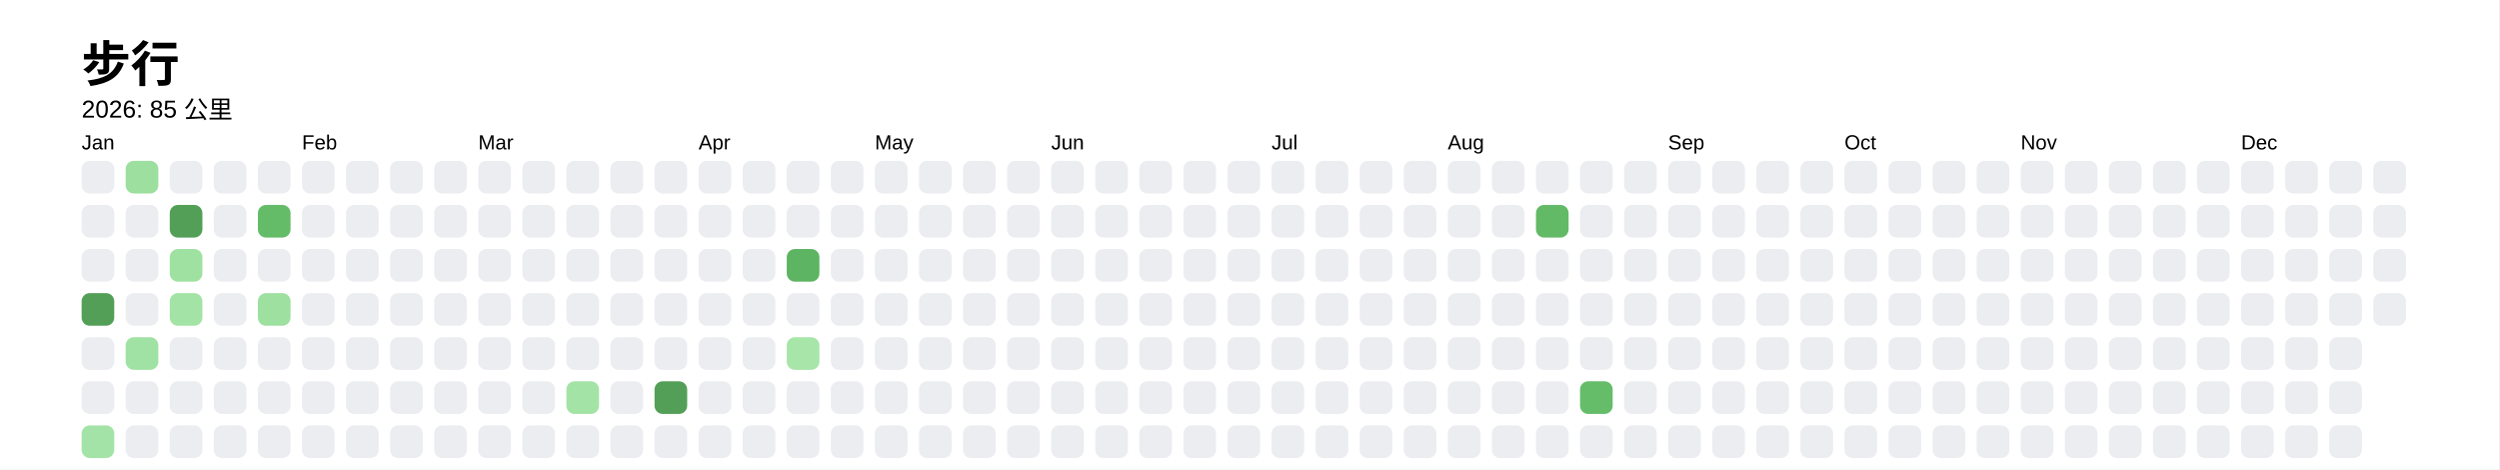
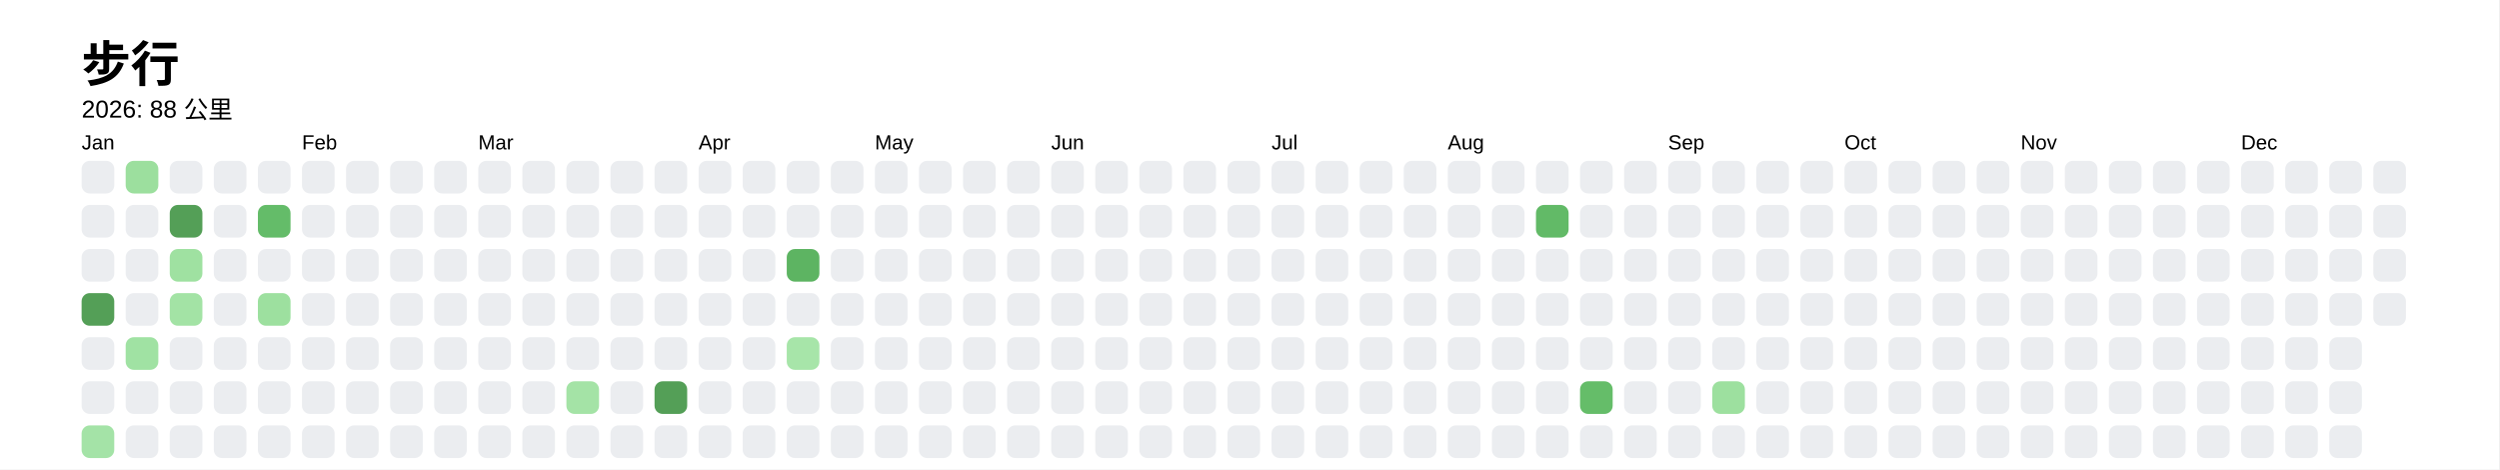
<svg xmlns="http://www.w3.org/2000/svg" baseProfile="full" height="57.5mm" version="1.1" viewBox="0,0,306.2,57.5" width="306.2mm">
  <defs />
  <rect fill="#FFFFFF" height="57.5" width="306.2" x="0" y="0" />
  <text fill="#000000" style="font-size:6px; font-family:Arial; font-weight:bold;" x="10" y="10">步行</text>
-   <text fill="#000000" style="font-size:3px; font-family:Arial;" x="10" y="14.4">2026: 85 公里</text>
+   <text fill="#000000" style="font-size:3px; font-family:Arial;" x="10" y="14.4">2026: 88 公里</text>
  <text fill="#000000" style="font-size:2.5px; font-family:Arial" x="10" y="18.3">Jan</text>
  <rect fill="#EBEDF0" height="4" rx="1" ry="1" width="4" x="10" y="19.7" />
  <rect fill="#EBEDF0" height="4" rx="1" ry="1" width="4" x="10" y="25.1" />
  <rect fill="#EBEDF0" height="4" rx="1" ry="1" width="4" x="10" y="30.5" />
  <rect fill="#549F57" height="4" rx="1" ry="1" width="4" x="10" y="35.9" />
  <rect fill="#EBEDF0" height="4" rx="1" ry="1" width="4" x="10" y="41.3" />
  <rect fill="#EBEDF0" height="4" rx="1" ry="1" width="4" x="10" y="46.7" />
  <rect fill="#a4e3a7" height="4" rx="1" ry="1" width="4" x="10" y="52.1" />
  <rect fill="#9cdf9e" height="4" rx="1" ry="1" width="4" x="15.4" y="19.7" />
  <rect fill="#EBEDF0" height="4" rx="1" ry="1" width="4" x="15.4" y="25.1" />
  <rect fill="#EBEDF0" height="4" rx="1" ry="1" width="4" x="15.4" y="30.5" />
  <rect fill="#EBEDF0" height="4" rx="1" ry="1" width="4" x="15.4" y="35.9" />
  <rect fill="#a0e2a3" height="4" rx="1" ry="1" width="4" x="15.4" y="41.3" />
  <rect fill="#EBEDF0" height="4" rx="1" ry="1" width="4" x="15.4" y="46.7" />
  <rect fill="#EBEDF0" height="4" rx="1" ry="1" width="4" x="15.4" y="52.1" />
  <rect fill="#EBEDF0" height="4" rx="1" ry="1" width="4" x="20.8" y="19.7" />
  <rect fill="#549F57" height="4" rx="1" ry="1" width="4" x="20.8" y="25.1" />
  <rect fill="#9fe1a1" height="4" rx="1" ry="1" width="4" x="20.8" y="30.5" />
  <rect fill="#a3e3a5" height="4" rx="1" ry="1" width="4" x="20.8" y="35.9" />
  <rect fill="#EBEDF0" height="4" rx="1" ry="1" width="4" x="20.8" y="41.3" />
  <rect fill="#EBEDF0" height="4" rx="1" ry="1" width="4" x="20.8" y="46.7" />
  <rect fill="#EBEDF0" height="4" rx="1" ry="1" width="4" x="20.8" y="52.1" />
  <rect fill="#EBEDF0" height="4" rx="1" ry="1" width="4" x="26.2" y="19.7" />
  <rect fill="#EBEDF0" height="4" rx="1" ry="1" width="4" x="26.2" y="25.1" />
  <rect fill="#EBEDF0" height="4" rx="1" ry="1" width="4" x="26.2" y="30.5" />
  <rect fill="#EBEDF0" height="4" rx="1" ry="1" width="4" x="26.2" y="35.9" />
  <rect fill="#EBEDF0" height="4" rx="1" ry="1" width="4" x="26.2" y="41.3" />
  <rect fill="#EBEDF0" height="4" rx="1" ry="1" width="4" x="26.2" y="46.7" />
  <rect fill="#EBEDF0" height="4" rx="1" ry="1" width="4" x="26.2" y="52.1" />
  <rect fill="#EBEDF0" height="4" rx="1" ry="1" width="4" x="31.6" y="19.7" />
  <rect fill="#64bc69" height="4" rx="1" ry="1" width="4" x="31.6" y="25.1" />
  <rect fill="#EBEDF0" height="4" rx="1" ry="1" width="4" x="31.6" y="30.5" />
  <rect fill="#9de09f" height="4" rx="1" ry="1" width="4" x="31.6" y="35.9" />
  <rect fill="#EBEDF0" height="4" rx="1" ry="1" width="4" x="31.6" y="41.3" />
  <rect fill="#EBEDF0" height="4" rx="1" ry="1" width="4" x="31.6" y="46.7" />
  <rect fill="#EBEDF0" height="4" rx="1" ry="1" width="4" x="31.6" y="52.1" />
  <text fill="#000000" style="font-size:2.5px; font-family:Arial" x="37.0" y="18.3">Feb</text>
  <rect fill="#EBEDF0" height="4" rx="1" ry="1" width="4" x="37.0" y="19.7" />
  <rect fill="#EBEDF0" height="4" rx="1" ry="1" width="4" x="37.0" y="25.1" />
  <rect fill="#EBEDF0" height="4" rx="1" ry="1" width="4" x="37.0" y="30.5" />
  <rect fill="#EBEDF0" height="4" rx="1" ry="1" width="4" x="37.0" y="35.9" />
  <rect fill="#EBEDF0" height="4" rx="1" ry="1" width="4" x="37.0" y="41.3" />
  <rect fill="#EBEDF0" height="4" rx="1" ry="1" width="4" x="37.0" y="46.7" />
  <rect fill="#EBEDF0" height="4" rx="1" ry="1" width="4" x="37.0" y="52.1" />
  <rect fill="#EBEDF0" height="4" rx="1" ry="1" width="4" x="42.4" y="19.7" />
  <rect fill="#EBEDF0" height="4" rx="1" ry="1" width="4" x="42.4" y="25.1" />
  <rect fill="#EBEDF0" height="4" rx="1" ry="1" width="4" x="42.4" y="30.5" />
  <rect fill="#EBEDF0" height="4" rx="1" ry="1" width="4" x="42.4" y="35.9" />
  <rect fill="#EBEDF0" height="4" rx="1" ry="1" width="4" x="42.4" y="41.3" />
  <rect fill="#EBEDF0" height="4" rx="1" ry="1" width="4" x="42.4" y="46.7" />
  <rect fill="#EBEDF0" height="4" rx="1" ry="1" width="4" x="42.4" y="52.1" />
  <rect fill="#EBEDF0" height="4" rx="1" ry="1" width="4" x="47.8" y="19.7" />
  <rect fill="#EBEDF0" height="4" rx="1" ry="1" width="4" x="47.8" y="25.1" />
  <rect fill="#EBEDF0" height="4" rx="1" ry="1" width="4" x="47.8" y="30.5" />
  <rect fill="#EBEDF0" height="4" rx="1" ry="1" width="4" x="47.8" y="35.9" />
  <rect fill="#EBEDF0" height="4" rx="1" ry="1" width="4" x="47.8" y="41.3" />
  <rect fill="#EBEDF0" height="4" rx="1" ry="1" width="4" x="47.8" y="46.7" />
  <rect fill="#EBEDF0" height="4" rx="1" ry="1" width="4" x="47.8" y="52.1" />
  <rect fill="#EBEDF0" height="4" rx="1" ry="1" width="4" x="53.2" y="19.7" />
  <rect fill="#EBEDF0" height="4" rx="1" ry="1" width="4" x="53.2" y="25.1" />
  <rect fill="#EBEDF0" height="4" rx="1" ry="1" width="4" x="53.2" y="30.5" />
  <rect fill="#EBEDF0" height="4" rx="1" ry="1" width="4" x="53.2" y="35.9" />
  <rect fill="#EBEDF0" height="4" rx="1" ry="1" width="4" x="53.2" y="41.3" />
  <rect fill="#EBEDF0" height="4" rx="1" ry="1" width="4" x="53.2" y="46.7" />
  <rect fill="#EBEDF0" height="4" rx="1" ry="1" width="4" x="53.2" y="52.1" />
  <text fill="#000000" style="font-size:2.5px; font-family:Arial" x="58.6" y="18.3">Mar</text>
  <rect fill="#EBEDF0" height="4" rx="1" ry="1" width="4" x="58.6" y="19.7" />
  <rect fill="#EBEDF0" height="4" rx="1" ry="1" width="4" x="58.6" y="25.1" />
  <rect fill="#EBEDF0" height="4" rx="1" ry="1" width="4" x="58.6" y="30.5" />
  <rect fill="#EBEDF0" height="4" rx="1" ry="1" width="4" x="58.6" y="35.9" />
  <rect fill="#EBEDF0" height="4" rx="1" ry="1" width="4" x="58.6" y="41.3" />
  <rect fill="#EBEDF0" height="4" rx="1" ry="1" width="4" x="58.6" y="46.7" />
  <rect fill="#EBEDF0" height="4" rx="1" ry="1" width="4" x="58.6" y="52.1" />
  <rect fill="#EBEDF0" height="4" rx="1" ry="1" width="4" x="64" y="19.7" />
  <rect fill="#EBEDF0" height="4" rx="1" ry="1" width="4" x="64" y="25.1" />
  <rect fill="#EBEDF0" height="4" rx="1" ry="1" width="4" x="64" y="30.5" />
  <rect fill="#EBEDF0" height="4" rx="1" ry="1" width="4" x="64" y="35.9" />
  <rect fill="#EBEDF0" height="4" rx="1" ry="1" width="4" x="64" y="41.3" />
  <rect fill="#EBEDF0" height="4" rx="1" ry="1" width="4" x="64" y="46.7" />
  <rect fill="#EBEDF0" height="4" rx="1" ry="1" width="4" x="64" y="52.1" />
  <rect fill="#EBEDF0" height="4" rx="1" ry="1" width="4" x="69.4" y="19.7" />
  <rect fill="#EBEDF0" height="4" rx="1" ry="1" width="4" x="69.4" y="25.1" />
  <rect fill="#EBEDF0" height="4" rx="1" ry="1" width="4" x="69.4" y="30.5" />
  <rect fill="#EBEDF0" height="4" rx="1" ry="1" width="4" x="69.4" y="35.9" />
  <rect fill="#EBEDF0" height="4" rx="1" ry="1" width="4" x="69.4" y="41.3" />
  <rect fill="#a4e3a6" height="4" rx="1" ry="1" width="4" x="69.4" y="46.7" />
  <rect fill="#EBEDF0" height="4" rx="1" ry="1" width="4" x="69.4" y="52.1" />
  <rect fill="#EBEDF0" height="4" rx="1" ry="1" width="4" x="74.8" y="19.7" />
  <rect fill="#EBEDF0" height="4" rx="1" ry="1" width="4" x="74.8" y="25.1" />
  <rect fill="#EBEDF0" height="4" rx="1" ry="1" width="4" x="74.8" y="30.5" />
  <rect fill="#EBEDF0" height="4" rx="1" ry="1" width="4" x="74.8" y="35.9" />
  <rect fill="#EBEDF0" height="4" rx="1" ry="1" width="4" x="74.8" y="41.3" />
  <rect fill="#EBEDF0" height="4" rx="1" ry="1" width="4" x="74.8" y="46.7" />
  <rect fill="#EBEDF0" height="4" rx="1" ry="1" width="4" x="74.8" y="52.1" />
  <rect fill="#EBEDF0" height="4" rx="1" ry="1" width="4" x="80.2" y="19.7" />
  <rect fill="#EBEDF0" height="4" rx="1" ry="1" width="4" x="80.2" y="25.1" />
  <rect fill="#EBEDF0" height="4" rx="1" ry="1" width="4" x="80.2" y="30.5" />
  <rect fill="#EBEDF0" height="4" rx="1" ry="1" width="4" x="80.2" y="35.9" />
  <rect fill="#EBEDF0" height="4" rx="1" ry="1" width="4" x="80.2" y="41.3" />
  <rect fill="#549F57" height="4" rx="1" ry="1" width="4" x="80.2" y="46.7" />
  <rect fill="#EBEDF0" height="4" rx="1" ry="1" width="4" x="80.2" y="52.1" />
  <text fill="#000000" style="font-size:2.5px; font-family:Arial" x="85.6" y="18.3">Apr</text>
  <rect fill="#EBEDF0" height="4" rx="1" ry="1" width="4" x="85.6" y="19.7" />
  <rect fill="#EBEDF0" height="4" rx="1" ry="1" width="4" x="85.6" y="25.1" />
  <rect fill="#EBEDF0" height="4" rx="1" ry="1" width="4" x="85.6" y="30.5" />
  <rect fill="#EBEDF0" height="4" rx="1" ry="1" width="4" x="85.6" y="35.9" />
  <rect fill="#EBEDF0" height="4" rx="1" ry="1" width="4" x="85.6" y="41.3" />
  <rect fill="#EBEDF0" height="4" rx="1" ry="1" width="4" x="85.6" y="46.7" />
  <rect fill="#EBEDF0" height="4" rx="1" ry="1" width="4" x="85.6" y="52.1" />
  <rect fill="#EBEDF0" height="4" rx="1" ry="1" width="4" x="91" y="19.7" />
  <rect fill="#EBEDF0" height="4" rx="1" ry="1" width="4" x="91" y="25.1" />
  <rect fill="#EBEDF0" height="4" rx="1" ry="1" width="4" x="91" y="30.5" />
  <rect fill="#EBEDF0" height="4" rx="1" ry="1" width="4" x="91" y="35.9" />
  <rect fill="#EBEDF0" height="4" rx="1" ry="1" width="4" x="91" y="41.3" />
  <rect fill="#EBEDF0" height="4" rx="1" ry="1" width="4" x="91" y="46.7" />
  <rect fill="#EBEDF0" height="4" rx="1" ry="1" width="4" x="91" y="52.1" />
  <rect fill="#EBEDF0" height="4" rx="1" ry="1" width="4" x="96.4" y="19.7" />
  <rect fill="#EBEDF0" height="4" rx="1" ry="1" width="4" x="96.4" y="25.1" />
  <rect fill="#5db462" height="4" rx="1" ry="1" width="4" x="96.4" y="30.5" />
  <rect fill="#EBEDF0" height="4" rx="1" ry="1" width="4" x="96.4" y="35.9" />
  <rect fill="#a7e5a9" height="4" rx="1" ry="1" width="4" x="96.4" y="41.3" />
  <rect fill="#EBEDF0" height="4" rx="1" ry="1" width="4" x="96.4" y="46.7" />
  <rect fill="#EBEDF0" height="4" rx="1" ry="1" width="4" x="96.4" y="52.1" />
  <rect fill="#EBEDF0" height="4" rx="1" ry="1" width="4" x="101.8" y="19.7" />
  <rect fill="#EBEDF0" height="4" rx="1" ry="1" width="4" x="101.8" y="25.1" />
  <rect fill="#EBEDF0" height="4" rx="1" ry="1" width="4" x="101.8" y="30.5" />
  <rect fill="#EBEDF0" height="4" rx="1" ry="1" width="4" x="101.8" y="35.9" />
  <rect fill="#EBEDF0" height="4" rx="1" ry="1" width="4" x="101.8" y="41.3" />
  <rect fill="#EBEDF0" height="4" rx="1" ry="1" width="4" x="101.8" y="46.7" />
  <rect fill="#EBEDF0" height="4" rx="1" ry="1" width="4" x="101.8" y="52.1" />
  <text fill="#000000" style="font-size:2.5px; font-family:Arial" x="107.2" y="18.3">May</text>
  <rect fill="#EBEDF0" height="4" rx="1" ry="1" width="4" x="107.2" y="19.7" />
  <rect fill="#EBEDF0" height="4" rx="1" ry="1" width="4" x="107.2" y="25.1" />
  <rect fill="#EBEDF0" height="4" rx="1" ry="1" width="4" x="107.2" y="30.5" />
  <rect fill="#EBEDF0" height="4" rx="1" ry="1" width="4" x="107.2" y="35.9" />
  <rect fill="#EBEDF0" height="4" rx="1" ry="1" width="4" x="107.2" y="41.3" />
  <rect fill="#EBEDF0" height="4" rx="1" ry="1" width="4" x="107.2" y="46.7" />
  <rect fill="#EBEDF0" height="4" rx="1" ry="1" width="4" x="107.2" y="52.1" />
  <rect fill="#EBEDF0" height="4" rx="1" ry="1" width="4" x="112.6" y="19.7" />
  <rect fill="#EBEDF0" height="4" rx="1" ry="1" width="4" x="112.6" y="25.1" />
  <rect fill="#EBEDF0" height="4" rx="1" ry="1" width="4" x="112.6" y="30.5" />
  <rect fill="#EBEDF0" height="4" rx="1" ry="1" width="4" x="112.6" y="35.9" />
  <rect fill="#EBEDF0" height="4" rx="1" ry="1" width="4" x="112.6" y="41.3" />
  <rect fill="#EBEDF0" height="4" rx="1" ry="1" width="4" x="112.6" y="46.7" />
  <rect fill="#EBEDF0" height="4" rx="1" ry="1" width="4" x="112.6" y="52.1" />
  <rect fill="#EBEDF0" height="4" rx="1" ry="1" width="4" x="118" y="19.7" />
  <rect fill="#EBEDF0" height="4" rx="1" ry="1" width="4" x="118" y="25.1" />
  <rect fill="#EBEDF0" height="4" rx="1" ry="1" width="4" x="118" y="30.5" />
  <rect fill="#EBEDF0" height="4" rx="1" ry="1" width="4" x="118" y="35.9" />
  <rect fill="#EBEDF0" height="4" rx="1" ry="1" width="4" x="118" y="41.3" />
  <rect fill="#EBEDF0" height="4" rx="1" ry="1" width="4" x="118" y="46.7" />
  <rect fill="#EBEDF0" height="4" rx="1" ry="1" width="4" x="118" y="52.1" />
  <rect fill="#EBEDF0" height="4" rx="1" ry="1" width="4" x="123.4" y="19.7" />
  <rect fill="#EBEDF0" height="4" rx="1" ry="1" width="4" x="123.4" y="25.1" />
  <rect fill="#EBEDF0" height="4" rx="1" ry="1" width="4" x="123.4" y="30.5" />
  <rect fill="#EBEDF0" height="4" rx="1" ry="1" width="4" x="123.4" y="35.9" />
  <rect fill="#EBEDF0" height="4" rx="1" ry="1" width="4" x="123.4" y="41.3" />
  <rect fill="#EBEDF0" height="4" rx="1" ry="1" width="4" x="123.4" y="46.7" />
  <rect fill="#EBEDF0" height="4" rx="1" ry="1" width="4" x="123.4" y="52.1" />
  <text fill="#000000" style="font-size:2.5px; font-family:Arial" x="128.8" y="18.3">Jun</text>
  <rect fill="#EBEDF0" height="4" rx="1" ry="1" width="4" x="128.8" y="19.7" />
  <rect fill="#EBEDF0" height="4" rx="1" ry="1" width="4" x="128.8" y="25.1" />
  <rect fill="#EBEDF0" height="4" rx="1" ry="1" width="4" x="128.8" y="30.5" />
  <rect fill="#EBEDF0" height="4" rx="1" ry="1" width="4" x="128.8" y="35.9" />
  <rect fill="#EBEDF0" height="4" rx="1" ry="1" width="4" x="128.8" y="41.3" />
  <rect fill="#EBEDF0" height="4" rx="1" ry="1" width="4" x="128.8" y="46.7" />
  <rect fill="#EBEDF0" height="4" rx="1" ry="1" width="4" x="128.8" y="52.1" />
  <rect fill="#EBEDF0" height="4" rx="1" ry="1" width="4" x="134.2" y="19.7" />
  <rect fill="#EBEDF0" height="4" rx="1" ry="1" width="4" x="134.2" y="25.1" />
  <rect fill="#EBEDF0" height="4" rx="1" ry="1" width="4" x="134.2" y="30.5" />
  <rect fill="#EBEDF0" height="4" rx="1" ry="1" width="4" x="134.2" y="35.9" />
  <rect fill="#EBEDF0" height="4" rx="1" ry="1" width="4" x="134.2" y="41.3" />
  <rect fill="#EBEDF0" height="4" rx="1" ry="1" width="4" x="134.2" y="46.7" />
  <rect fill="#EBEDF0" height="4" rx="1" ry="1" width="4" x="134.2" y="52.1" />
  <rect fill="#EBEDF0" height="4" rx="1" ry="1" width="4" x="139.6" y="19.7" />
  <rect fill="#EBEDF0" height="4" rx="1" ry="1" width="4" x="139.6" y="25.1" />
  <rect fill="#EBEDF0" height="4" rx="1" ry="1" width="4" x="139.6" y="30.5" />
  <rect fill="#EBEDF0" height="4" rx="1" ry="1" width="4" x="139.6" y="35.9" />
  <rect fill="#EBEDF0" height="4" rx="1" ry="1" width="4" x="139.6" y="41.3" />
  <rect fill="#EBEDF0" height="4" rx="1" ry="1" width="4" x="139.6" y="46.7" />
  <rect fill="#EBEDF0" height="4" rx="1" ry="1" width="4" x="139.6" y="52.1" />
  <rect fill="#EBEDF0" height="4" rx="1" ry="1" width="4" x="145" y="19.7" />
  <rect fill="#EBEDF0" height="4" rx="1" ry="1" width="4" x="145" y="25.1" />
  <rect fill="#EBEDF0" height="4" rx="1" ry="1" width="4" x="145" y="30.5" />
  <rect fill="#EBEDF0" height="4" rx="1" ry="1" width="4" x="145" y="35.9" />
  <rect fill="#EBEDF0" height="4" rx="1" ry="1" width="4" x="145" y="41.3" />
  <rect fill="#EBEDF0" height="4" rx="1" ry="1" width="4" x="145" y="46.7" />
  <rect fill="#EBEDF0" height="4" rx="1" ry="1" width="4" x="145" y="52.1" />
  <rect fill="#EBEDF0" height="4" rx="1" ry="1" width="4" x="150.4" y="19.7" />
  <rect fill="#EBEDF0" height="4" rx="1" ry="1" width="4" x="150.4" y="25.1" />
  <rect fill="#EBEDF0" height="4" rx="1" ry="1" width="4" x="150.4" y="30.5" />
  <rect fill="#EBEDF0" height="4" rx="1" ry="1" width="4" x="150.4" y="35.9" />
  <rect fill="#EBEDF0" height="4" rx="1" ry="1" width="4" x="150.4" y="41.3" />
  <rect fill="#EBEDF0" height="4" rx="1" ry="1" width="4" x="150.4" y="46.7" />
  <rect fill="#EBEDF0" height="4" rx="1" ry="1" width="4" x="150.4" y="52.1" />
  <text fill="#000000" style="font-size:2.5px; font-family:Arial" x="155.8" y="18.3">Jul</text>
  <rect fill="#EBEDF0" height="4" rx="1" ry="1" width="4" x="155.8" y="19.7" />
  <rect fill="#EBEDF0" height="4" rx="1" ry="1" width="4" x="155.8" y="25.1" />
  <rect fill="#EBEDF0" height="4" rx="1" ry="1" width="4" x="155.8" y="30.5" />
  <rect fill="#EBEDF0" height="4" rx="1" ry="1" width="4" x="155.8" y="35.9" />
  <rect fill="#EBEDF0" height="4" rx="1" ry="1" width="4" x="155.8" y="41.3" />
  <rect fill="#EBEDF0" height="4" rx="1" ry="1" width="4" x="155.8" y="46.7" />
  <rect fill="#EBEDF0" height="4" rx="1" ry="1" width="4" x="155.8" y="52.1" />
  <rect fill="#EBEDF0" height="4" rx="1" ry="1" width="4" x="161.2" y="19.7" />
  <rect fill="#EBEDF0" height="4" rx="1" ry="1" width="4" x="161.2" y="25.1" />
  <rect fill="#EBEDF0" height="4" rx="1" ry="1" width="4" x="161.2" y="30.5" />
  <rect fill="#EBEDF0" height="4" rx="1" ry="1" width="4" x="161.2" y="35.9" />
  <rect fill="#EBEDF0" height="4" rx="1" ry="1" width="4" x="161.2" y="41.3" />
  <rect fill="#EBEDF0" height="4" rx="1" ry="1" width="4" x="161.2" y="46.7" />
  <rect fill="#EBEDF0" height="4" rx="1" ry="1" width="4" x="161.2" y="52.1" />
  <rect fill="#EBEDF0" height="4" rx="1" ry="1" width="4" x="166.6" y="19.7" />
  <rect fill="#EBEDF0" height="4" rx="1" ry="1" width="4" x="166.6" y="25.1" />
  <rect fill="#EBEDF0" height="4" rx="1" ry="1" width="4" x="166.6" y="30.5" />
  <rect fill="#EBEDF0" height="4" rx="1" ry="1" width="4" x="166.6" y="35.9" />
  <rect fill="#EBEDF0" height="4" rx="1" ry="1" width="4" x="166.6" y="41.3" />
  <rect fill="#EBEDF0" height="4" rx="1" ry="1" width="4" x="166.6" y="46.7" />
  <rect fill="#EBEDF0" height="4" rx="1" ry="1" width="4" x="166.6" y="52.1" />
  <rect fill="#EBEDF0" height="4" rx="1" ry="1" width="4" x="172" y="19.7" />
  <rect fill="#EBEDF0" height="4" rx="1" ry="1" width="4" x="172" y="25.1" />
  <rect fill="#EBEDF0" height="4" rx="1" ry="1" width="4" x="172" y="30.5" />
  <rect fill="#EBEDF0" height="4" rx="1" ry="1" width="4" x="172" y="35.9" />
  <rect fill="#EBEDF0" height="4" rx="1" ry="1" width="4" x="172" y="41.3" />
  <rect fill="#EBEDF0" height="4" rx="1" ry="1" width="4" x="172" y="46.7" />
  <rect fill="#EBEDF0" height="4" rx="1" ry="1" width="4" x="172" y="52.1" />
  <text fill="#000000" style="font-size:2.5px; font-family:Arial" x="177.4" y="18.3">Aug</text>
  <rect fill="#EBEDF0" height="4" rx="1" ry="1" width="4" x="177.4" y="19.7" />
  <rect fill="#EBEDF0" height="4" rx="1" ry="1" width="4" x="177.4" y="25.1" />
  <rect fill="#EBEDF0" height="4" rx="1" ry="1" width="4" x="177.4" y="30.5" />
  <rect fill="#EBEDF0" height="4" rx="1" ry="1" width="4" x="177.4" y="35.9" />
  <rect fill="#EBEDF0" height="4" rx="1" ry="1" width="4" x="177.4" y="41.3" />
  <rect fill="#EBEDF0" height="4" rx="1" ry="1" width="4" x="177.4" y="46.7" />
  <rect fill="#EBEDF0" height="4" rx="1" ry="1" width="4" x="177.4" y="52.1" />
  <rect fill="#EBEDF0" height="4" rx="1" ry="1" width="4" x="182.8" y="19.7" />
  <rect fill="#EBEDF0" height="4" rx="1" ry="1" width="4" x="182.8" y="25.1" />
  <rect fill="#EBEDF0" height="4" rx="1" ry="1" width="4" x="182.8" y="30.5" />
  <rect fill="#EBEDF0" height="4" rx="1" ry="1" width="4" x="182.8" y="35.9" />
  <rect fill="#EBEDF0" height="4" rx="1" ry="1" width="4" x="182.8" y="41.3" />
  <rect fill="#EBEDF0" height="4" rx="1" ry="1" width="4" x="182.8" y="46.7" />
  <rect fill="#EBEDF0" height="4" rx="1" ry="1" width="4" x="182.8" y="52.1" />
  <rect fill="#EBEDF0" height="4" rx="1" ry="1" width="4" x="188.2" y="19.7" />
  <rect fill="#62ba67" height="4" rx="1" ry="1" width="4" x="188.2" y="25.1" />
  <rect fill="#EBEDF0" height="4" rx="1" ry="1" width="4" x="188.2" y="30.5" />
  <rect fill="#EBEDF0" height="4" rx="1" ry="1" width="4" x="188.2" y="35.9" />
  <rect fill="#EBEDF0" height="4" rx="1" ry="1" width="4" x="188.2" y="41.3" />
  <rect fill="#EBEDF0" height="4" rx="1" ry="1" width="4" x="188.2" y="46.7" />
  <rect fill="#EBEDF0" height="4" rx="1" ry="1" width="4" x="188.2" y="52.1" />
  <rect fill="#EBEDF0" height="4" rx="1" ry="1" width="4" x="193.6" y="19.7" />
  <rect fill="#EBEDF0" height="4" rx="1" ry="1" width="4" x="193.6" y="25.1" />
  <rect fill="#EBEDF0" height="4" rx="1" ry="1" width="4" x="193.6" y="30.5" />
  <rect fill="#EBEDF0" height="4" rx="1" ry="1" width="4" x="193.6" y="35.9" />
  <rect fill="#EBEDF0" height="4" rx="1" ry="1" width="4" x="193.6" y="41.3" />
  <rect fill="#65bd69" height="4" rx="1" ry="1" width="4" x="193.6" y="46.7" />
  <rect fill="#EBEDF0" height="4" rx="1" ry="1" width="4" x="193.6" y="52.1" />
  <rect fill="#EBEDF0" height="4" rx="1" ry="1" width="4" x="199" y="19.7" />
  <rect fill="#EBEDF0" height="4" rx="1" ry="1" width="4" x="199" y="25.1" />
  <rect fill="#EBEDF0" height="4" rx="1" ry="1" width="4" x="199" y="30.5" />
  <rect fill="#EBEDF0" height="4" rx="1" ry="1" width="4" x="199" y="35.9" />
  <rect fill="#EBEDF0" height="4" rx="1" ry="1" width="4" x="199" y="41.3" />
  <rect fill="#EBEDF0" height="4" rx="1" ry="1" width="4" x="199" y="46.7" />
  <rect fill="#EBEDF0" height="4" rx="1" ry="1" width="4" x="199" y="52.1" />
  <text fill="#000000" style="font-size:2.5px; font-family:Arial" x="204.4" y="18.3">Sep</text>
  <rect fill="#EBEDF0" height="4" rx="1" ry="1" width="4" x="204.4" y="19.7" />
  <rect fill="#EBEDF0" height="4" rx="1" ry="1" width="4" x="204.4" y="25.1" />
  <rect fill="#EBEDF0" height="4" rx="1" ry="1" width="4" x="204.4" y="30.5" />
  <rect fill="#EBEDF0" height="4" rx="1" ry="1" width="4" x="204.4" y="35.9" />
  <rect fill="#EBEDF0" height="4" rx="1" ry="1" width="4" x="204.4" y="41.3" />
  <rect fill="#EBEDF0" height="4" rx="1" ry="1" width="4" x="204.4" y="46.7" />
  <rect fill="#EBEDF0" height="4" rx="1" ry="1" width="4" x="204.4" y="52.1" />
  <rect fill="#EBEDF0" height="4" rx="1" ry="1" width="4" x="209.8" y="19.7" />
  <rect fill="#EBEDF0" height="4" rx="1" ry="1" width="4" x="209.8" y="25.1" />
  <rect fill="#EBEDF0" height="4" rx="1" ry="1" width="4" x="209.8" y="30.5" />
  <rect fill="#EBEDF0" height="4" rx="1" ry="1" width="4" x="209.8" y="35.9" />
  <rect fill="#EBEDF0" height="4" rx="1" ry="1" width="4" x="209.8" y="41.3" />
-   <rect fill="#EBEDF0" height="4" rx="1" ry="1" width="4" x="209.8" y="46.7" />
+   <rect fill="#9de09f" height="4" rx="1" ry="1" width="4" x="209.8" y="46.7" />
  <rect fill="#EBEDF0" height="4" rx="1" ry="1" width="4" x="209.8" y="52.1" />
  <rect fill="#EBEDF0" height="4" rx="1" ry="1" width="4" x="215.2" y="19.7" />
  <rect fill="#EBEDF0" height="4" rx="1" ry="1" width="4" x="215.2" y="25.1" />
  <rect fill="#EBEDF0" height="4" rx="1" ry="1" width="4" x="215.2" y="30.5" />
  <rect fill="#EBEDF0" height="4" rx="1" ry="1" width="4" x="215.2" y="35.9" />
  <rect fill="#EBEDF0" height="4" rx="1" ry="1" width="4" x="215.2" y="41.3" />
  <rect fill="#EBEDF0" height="4" rx="1" ry="1" width="4" x="215.2" y="46.7" />
  <rect fill="#EBEDF0" height="4" rx="1" ry="1" width="4" x="215.2" y="52.1" />
  <rect fill="#EBEDF0" height="4" rx="1" ry="1" width="4" x="220.6" y="19.7" />
  <rect fill="#EBEDF0" height="4" rx="1" ry="1" width="4" x="220.6" y="25.1" />
  <rect fill="#EBEDF0" height="4" rx="1" ry="1" width="4" x="220.6" y="30.5" />
  <rect fill="#EBEDF0" height="4" rx="1" ry="1" width="4" x="220.6" y="35.9" />
  <rect fill="#EBEDF0" height="4" rx="1" ry="1" width="4" x="220.6" y="41.3" />
  <rect fill="#EBEDF0" height="4" rx="1" ry="1" width="4" x="220.6" y="46.7" />
  <rect fill="#EBEDF0" height="4" rx="1" ry="1" width="4" x="220.6" y="52.1" />
  <text fill="#000000" style="font-size:2.5px; font-family:Arial" x="226" y="18.3">Oct</text>
  <rect fill="#EBEDF0" height="4" rx="1" ry="1" width="4" x="226" y="19.7" />
  <rect fill="#EBEDF0" height="4" rx="1" ry="1" width="4" x="226" y="25.1" />
  <rect fill="#EBEDF0" height="4" rx="1" ry="1" width="4" x="226" y="30.5" />
  <rect fill="#EBEDF0" height="4" rx="1" ry="1" width="4" x="226" y="35.9" />
  <rect fill="#EBEDF0" height="4" rx="1" ry="1" width="4" x="226" y="41.3" />
  <rect fill="#EBEDF0" height="4" rx="1" ry="1" width="4" x="226" y="46.7" />
  <rect fill="#EBEDF0" height="4" rx="1" ry="1" width="4" x="226" y="52.1" />
  <rect fill="#EBEDF0" height="4" rx="1" ry="1" width="4" x="231.4" y="19.7" />
  <rect fill="#EBEDF0" height="4" rx="1" ry="1" width="4" x="231.4" y="25.1" />
  <rect fill="#EBEDF0" height="4" rx="1" ry="1" width="4" x="231.4" y="30.5" />
  <rect fill="#EBEDF0" height="4" rx="1" ry="1" width="4" x="231.4" y="35.9" />
  <rect fill="#EBEDF0" height="4" rx="1" ry="1" width="4" x="231.4" y="41.3" />
  <rect fill="#EBEDF0" height="4" rx="1" ry="1" width="4" x="231.4" y="46.7" />
  <rect fill="#EBEDF0" height="4" rx="1" ry="1" width="4" x="231.4" y="52.1" />
  <rect fill="#EBEDF0" height="4" rx="1" ry="1" width="4" x="236.8" y="19.7" />
  <rect fill="#EBEDF0" height="4" rx="1" ry="1" width="4" x="236.8" y="25.1" />
  <rect fill="#EBEDF0" height="4" rx="1" ry="1" width="4" x="236.8" y="30.5" />
  <rect fill="#EBEDF0" height="4" rx="1" ry="1" width="4" x="236.8" y="35.9" />
  <rect fill="#EBEDF0" height="4" rx="1" ry="1" width="4" x="236.8" y="41.3" />
  <rect fill="#EBEDF0" height="4" rx="1" ry="1" width="4" x="236.8" y="46.7" />
  <rect fill="#EBEDF0" height="4" rx="1" ry="1" width="4" x="236.8" y="52.1" />
  <rect fill="#EBEDF0" height="4" rx="1" ry="1" width="4" x="242.2" y="19.7" />
  <rect fill="#EBEDF0" height="4" rx="1" ry="1" width="4" x="242.2" y="25.1" />
  <rect fill="#EBEDF0" height="4" rx="1" ry="1" width="4" x="242.2" y="30.5" />
  <rect fill="#EBEDF0" height="4" rx="1" ry="1" width="4" x="242.2" y="35.9" />
  <rect fill="#EBEDF0" height="4" rx="1" ry="1" width="4" x="242.2" y="41.3" />
  <rect fill="#EBEDF0" height="4" rx="1" ry="1" width="4" x="242.2" y="46.7" />
  <rect fill="#EBEDF0" height="4" rx="1" ry="1" width="4" x="242.2" y="52.1" />
  <text fill="#000000" style="font-size:2.5px; font-family:Arial" x="247.6" y="18.3">Nov</text>
  <rect fill="#EBEDF0" height="4" rx="1" ry="1" width="4" x="247.6" y="19.7" />
  <rect fill="#EBEDF0" height="4" rx="1" ry="1" width="4" x="247.6" y="25.1" />
  <rect fill="#EBEDF0" height="4" rx="1" ry="1" width="4" x="247.6" y="30.5" />
  <rect fill="#EBEDF0" height="4" rx="1" ry="1" width="4" x="247.6" y="35.9" />
  <rect fill="#EBEDF0" height="4" rx="1" ry="1" width="4" x="247.6" y="41.3" />
  <rect fill="#EBEDF0" height="4" rx="1" ry="1" width="4" x="247.6" y="46.7" />
  <rect fill="#EBEDF0" height="4" rx="1" ry="1" width="4" x="247.6" y="52.1" />
  <rect fill="#EBEDF0" height="4" rx="1" ry="1" width="4" x="253" y="19.7" />
  <rect fill="#EBEDF0" height="4" rx="1" ry="1" width="4" x="253" y="25.1" />
  <rect fill="#EBEDF0" height="4" rx="1" ry="1" width="4" x="253" y="30.5" />
  <rect fill="#EBEDF0" height="4" rx="1" ry="1" width="4" x="253" y="35.9" />
  <rect fill="#EBEDF0" height="4" rx="1" ry="1" width="4" x="253" y="41.3" />
  <rect fill="#EBEDF0" height="4" rx="1" ry="1" width="4" x="253" y="46.7" />
  <rect fill="#EBEDF0" height="4" rx="1" ry="1" width="4" x="253" y="52.1" />
  <rect fill="#EBEDF0" height="4" rx="1" ry="1" width="4" x="258.4" y="19.7" />
  <rect fill="#EBEDF0" height="4" rx="1" ry="1" width="4" x="258.4" y="25.1" />
  <rect fill="#EBEDF0" height="4" rx="1" ry="1" width="4" x="258.4" y="30.5" />
  <rect fill="#EBEDF0" height="4" rx="1" ry="1" width="4" x="258.4" y="35.9" />
  <rect fill="#EBEDF0" height="4" rx="1" ry="1" width="4" x="258.4" y="41.3" />
  <rect fill="#EBEDF0" height="4" rx="1" ry="1" width="4" x="258.4" y="46.7" />
  <rect fill="#EBEDF0" height="4" rx="1" ry="1" width="4" x="258.4" y="52.1" />
  <rect fill="#EBEDF0" height="4" rx="1" ry="1" width="4" x="263.8" y="19.7" />
  <rect fill="#EBEDF0" height="4" rx="1" ry="1" width="4" x="263.8" y="25.1" />
  <rect fill="#EBEDF0" height="4" rx="1" ry="1" width="4" x="263.8" y="30.5" />
  <rect fill="#EBEDF0" height="4" rx="1" ry="1" width="4" x="263.8" y="35.9" />
  <rect fill="#EBEDF0" height="4" rx="1" ry="1" width="4" x="263.8" y="41.3" />
  <rect fill="#EBEDF0" height="4" rx="1" ry="1" width="4" x="263.8" y="46.7" />
  <rect fill="#EBEDF0" height="4" rx="1" ry="1" width="4" x="263.8" y="52.1" />
  <rect fill="#EBEDF0" height="4" rx="1" ry="1" width="4" x="269.2" y="19.7" />
  <rect fill="#EBEDF0" height="4" rx="1" ry="1" width="4" x="269.2" y="25.1" />
  <rect fill="#EBEDF0" height="4" rx="1" ry="1" width="4" x="269.2" y="30.5" />
  <rect fill="#EBEDF0" height="4" rx="1" ry="1" width="4" x="269.2" y="35.9" />
  <rect fill="#EBEDF0" height="4" rx="1" ry="1" width="4" x="269.2" y="41.3" />
  <rect fill="#EBEDF0" height="4" rx="1" ry="1" width="4" x="269.2" y="46.7" />
  <rect fill="#EBEDF0" height="4" rx="1" ry="1" width="4" x="269.2" y="52.1" />
  <text fill="#000000" style="font-size:2.5px; font-family:Arial" x="274.6" y="18.3">Dec</text>
  <rect fill="#EBEDF0" height="4" rx="1" ry="1" width="4" x="274.6" y="19.7" />
  <rect fill="#EBEDF0" height="4" rx="1" ry="1" width="4" x="274.6" y="25.1" />
  <rect fill="#EBEDF0" height="4" rx="1" ry="1" width="4" x="274.6" y="30.5" />
  <rect fill="#EBEDF0" height="4" rx="1" ry="1" width="4" x="274.6" y="35.9" />
  <rect fill="#EBEDF0" height="4" rx="1" ry="1" width="4" x="274.6" y="41.3" />
  <rect fill="#EBEDF0" height="4" rx="1" ry="1" width="4" x="274.6" y="46.7" />
  <rect fill="#EBEDF0" height="4" rx="1" ry="1" width="4" x="274.6" y="52.1" />
  <rect fill="#EBEDF0" height="4" rx="1" ry="1" width="4" x="280" y="19.7" />
  <rect fill="#EBEDF0" height="4" rx="1" ry="1" width="4" x="280" y="25.1" />
  <rect fill="#EBEDF0" height="4" rx="1" ry="1" width="4" x="280" y="30.5" />
  <rect fill="#EBEDF0" height="4" rx="1" ry="1" width="4" x="280" y="35.9" />
  <rect fill="#EBEDF0" height="4" rx="1" ry="1" width="4" x="280" y="41.3" />
  <rect fill="#EBEDF0" height="4" rx="1" ry="1" width="4" x="280" y="46.7" />
  <rect fill="#EBEDF0" height="4" rx="1" ry="1" width="4" x="280" y="52.1" />
  <rect fill="#EBEDF0" height="4" rx="1" ry="1" width="4" x="285.4" y="19.7" />
  <rect fill="#EBEDF0" height="4" rx="1" ry="1" width="4" x="285.4" y="25.1" />
  <rect fill="#EBEDF0" height="4" rx="1" ry="1" width="4" x="285.4" y="30.5" />
  <rect fill="#EBEDF0" height="4" rx="1" ry="1" width="4" x="285.4" y="35.9" />
  <rect fill="#EBEDF0" height="4" rx="1" ry="1" width="4" x="285.4" y="41.3" />
  <rect fill="#EBEDF0" height="4" rx="1" ry="1" width="4" x="285.4" y="46.7" />
  <rect fill="#EBEDF0" height="4" rx="1" ry="1" width="4" x="285.4" y="52.1" />
  <rect fill="#EBEDF0" height="4" rx="1" ry="1" width="4" x="290.8" y="19.7" />
  <rect fill="#EBEDF0" height="4" rx="1" ry="1" width="4" x="290.8" y="25.1" />
  <rect fill="#EBEDF0" height="4" rx="1" ry="1" width="4" x="290.8" y="30.5" />
  <rect fill="#EBEDF0" height="4" rx="1" ry="1" width="4" x="290.8" y="35.9" />
</svg>
